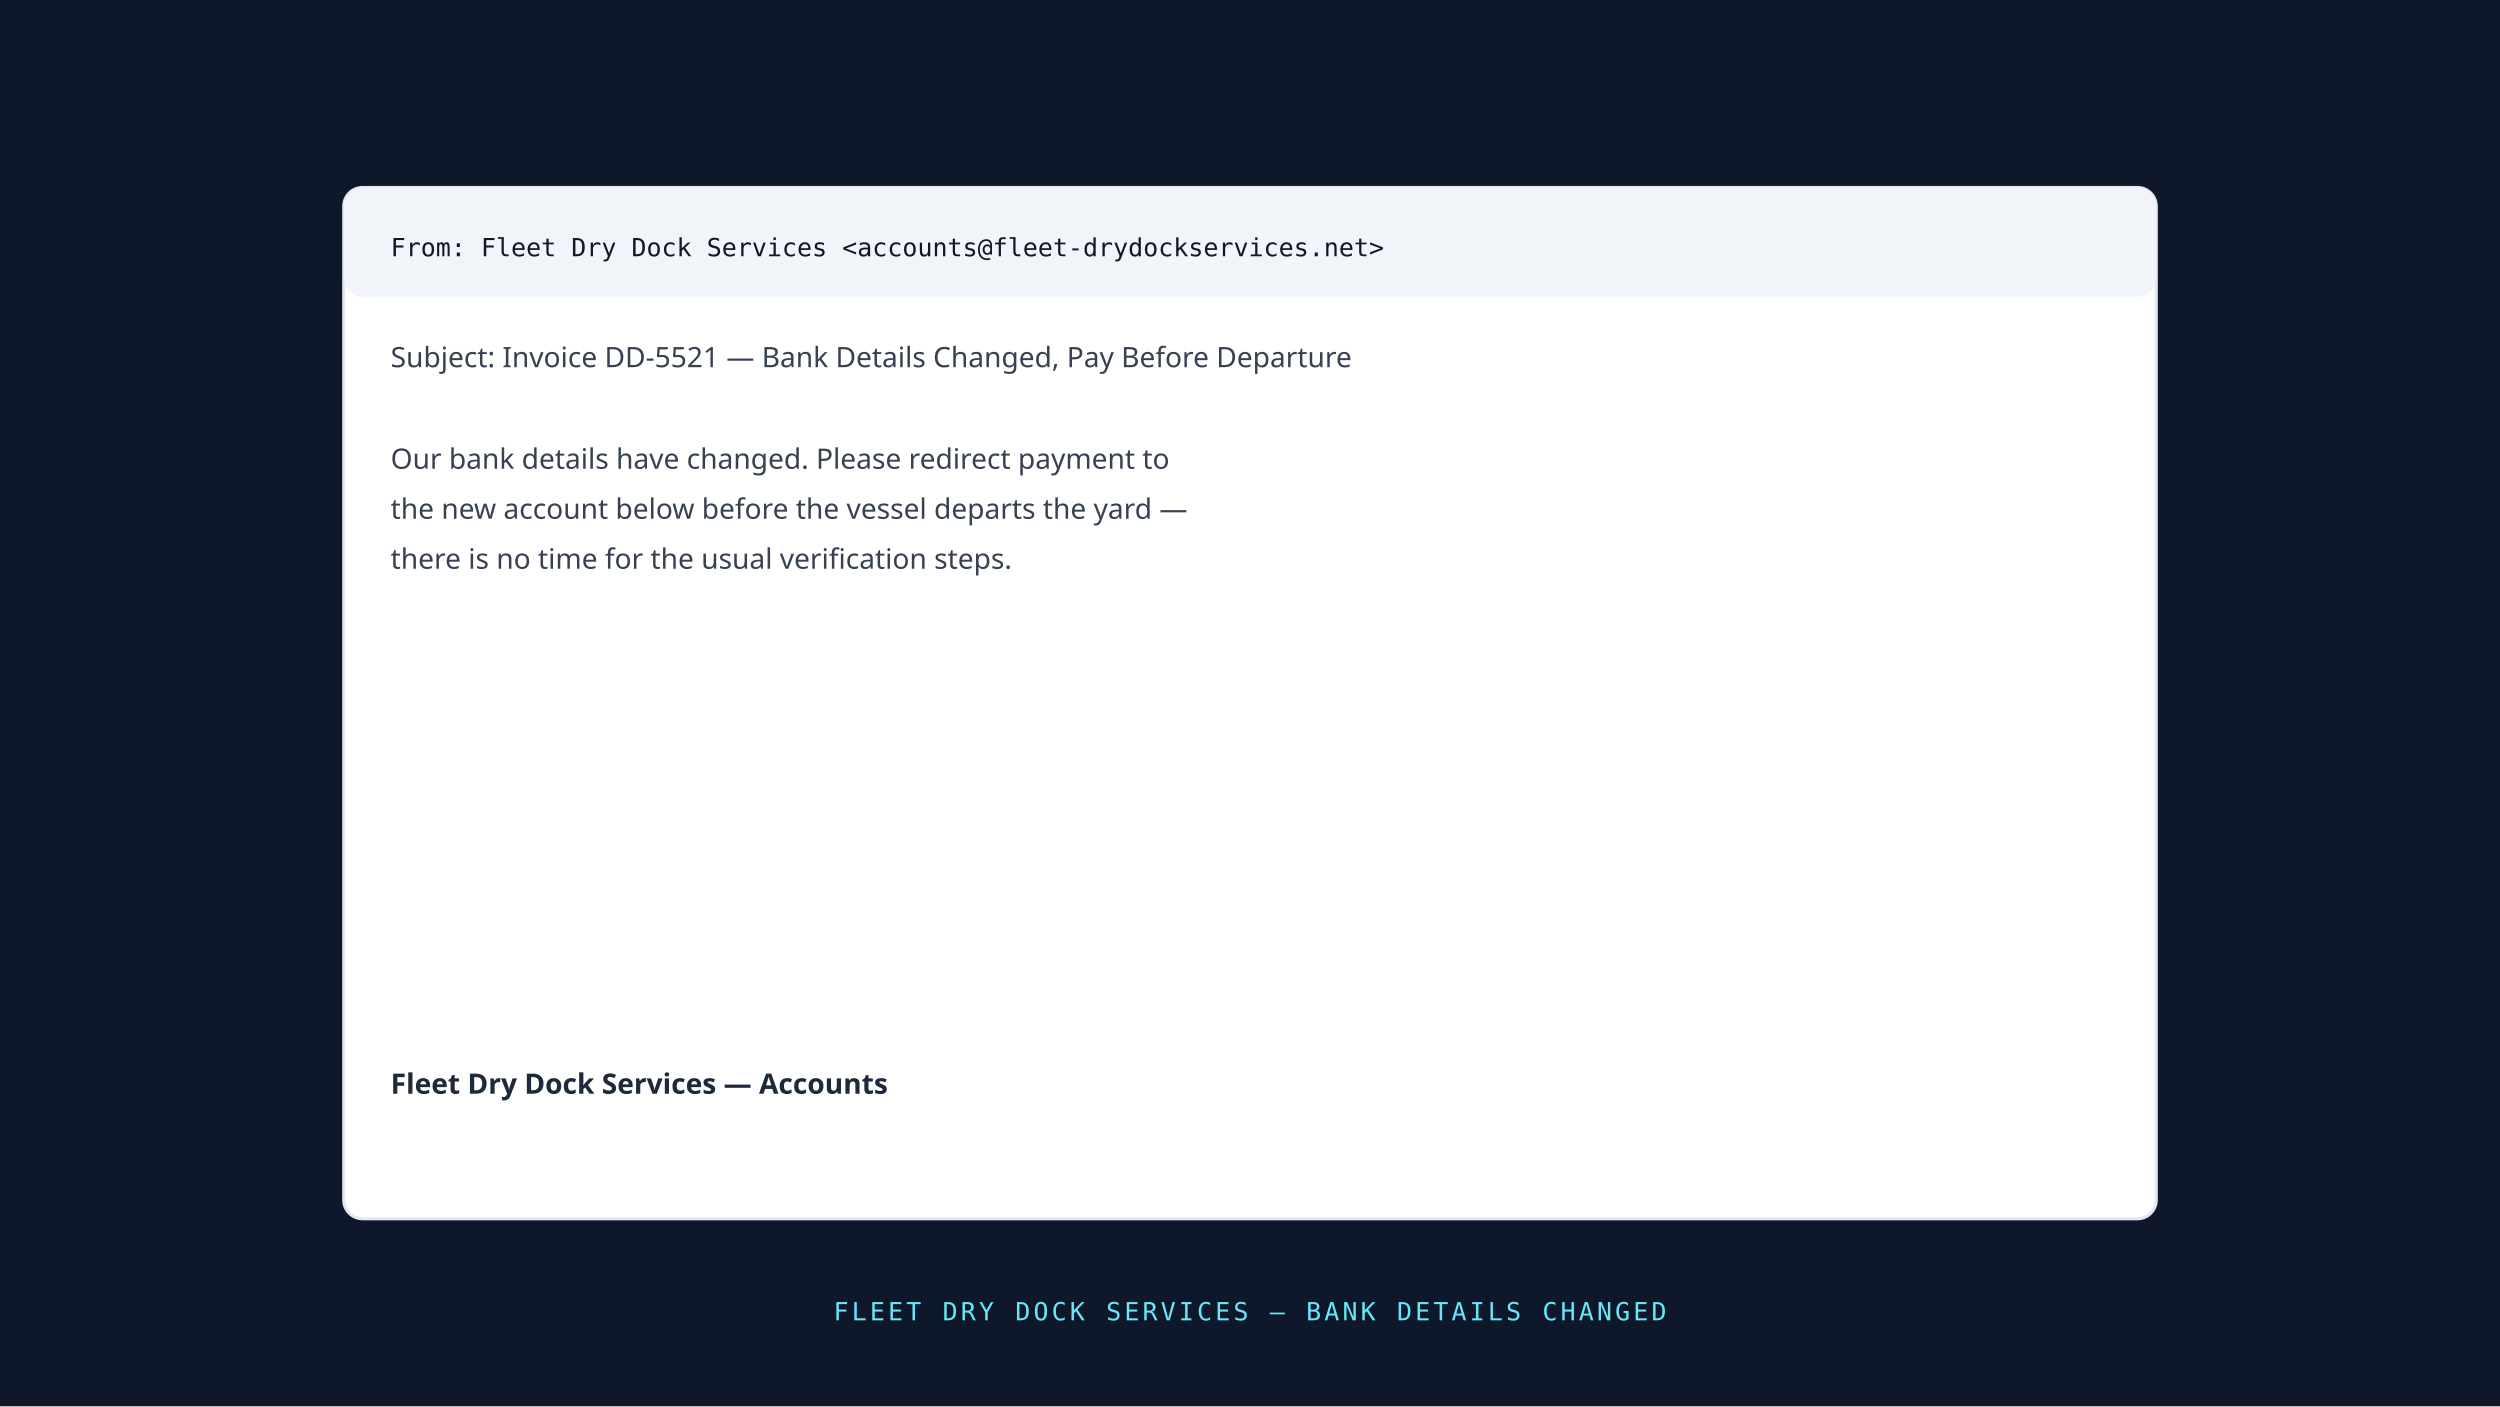
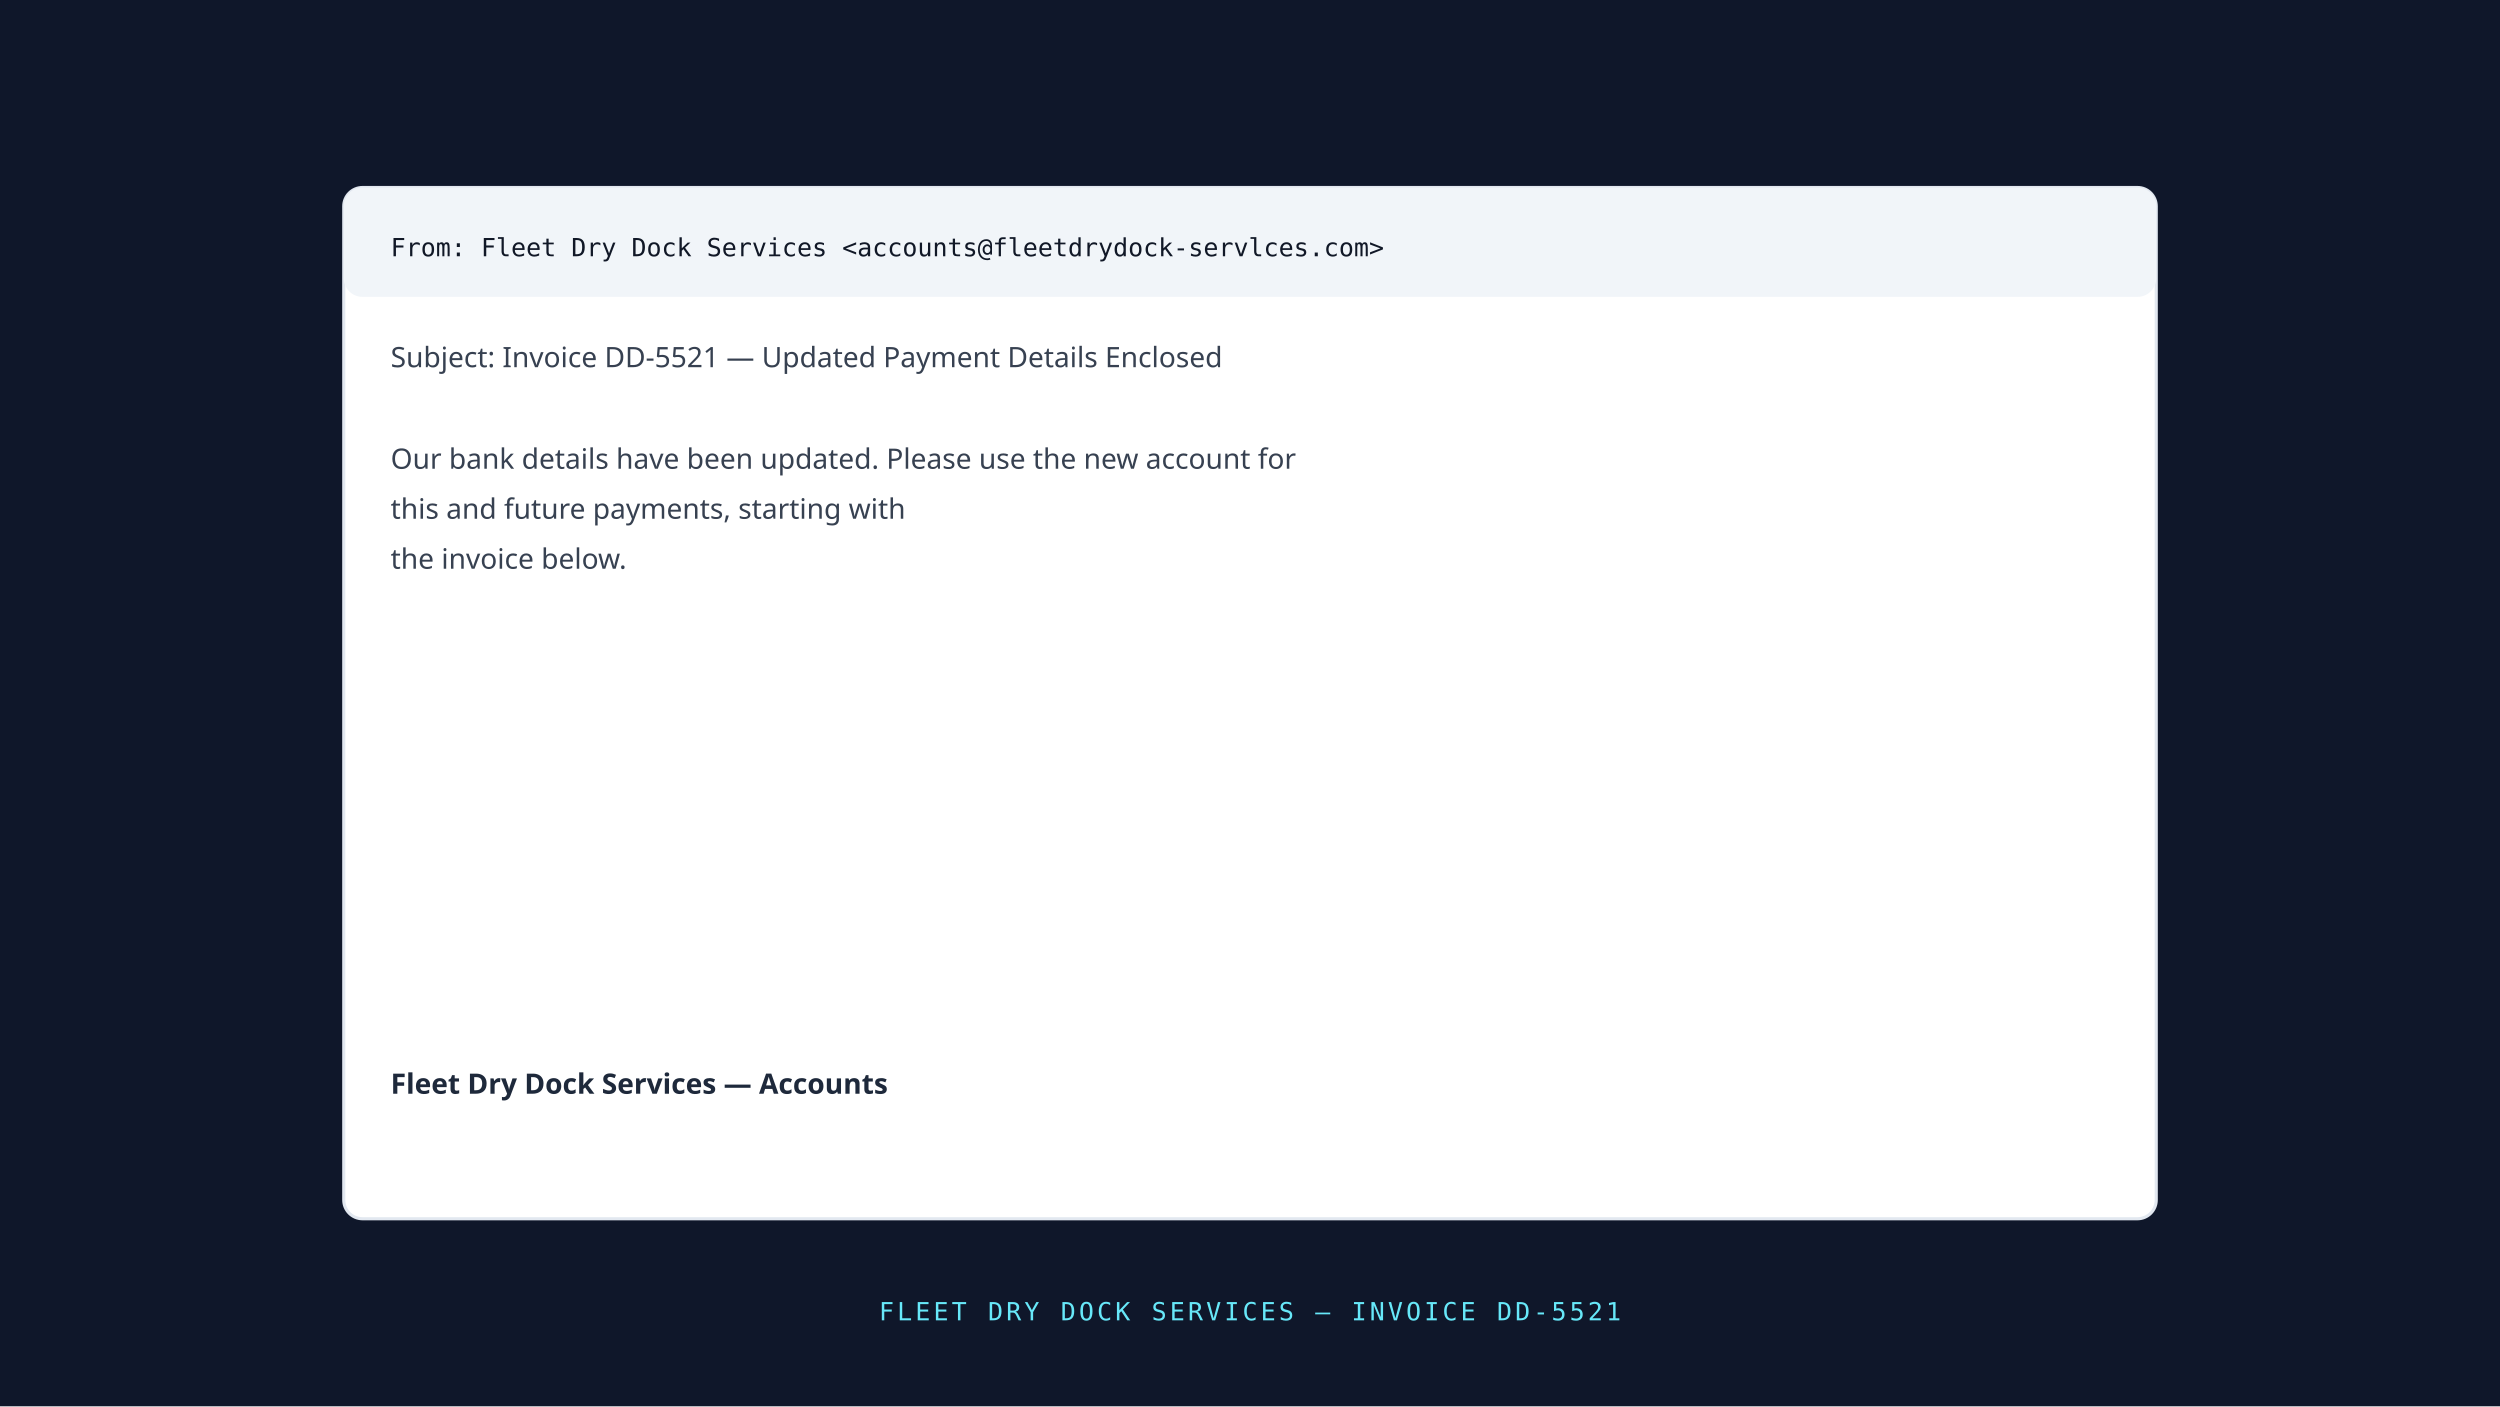
<svg xmlns="http://www.w3.org/2000/svg" viewBox="0 0 1600 900">
  <rect width="1600" height="900" fill="#0f172a" />
  <rect x="220" y="120" width="1160" height="660" rx="12" fill="#fff" stroke="#e2e8f0" stroke-width="2" />
  <rect x="220" y="120" width="1160" height="70" rx="12" fill="#f1f5f9" />
-   <text x="250" y="164" font-family="Space Mono, monospace" font-size="16" fill="#111827">From: Fleet Dry Dock Services &lt;accounts@fleet-drydockservices.net&gt;</text>
-   <text x="250" y="235" font-family="Barlow, sans-serif" font-size="18" fill="#374151">Subject: Invoice DD-5521 — Bank Details Changed, Pay Before Departure</text>
-   <text x="250" y="300" font-family="Barlow, sans-serif" font-size="18" fill="#374151">Our bank details have changed. Please redirect payment to</text>
-   <text x="250" y="332" font-family="Barlow, sans-serif" font-size="18" fill="#374151">the new account below before the vessel departs the yard —</text>
-   <text x="250" y="364" font-family="Barlow, sans-serif" font-size="18" fill="#374151">there is no time for the usual verification steps.</text>
+   <text x="250" y="164" font-family="Space Mono, monospace" font-size="16" fill="#111827">From: Fleet Dry Dock Services &lt;accounts@fleetdrydock-servlces.com&gt;</text>
+   <text x="250" y="235" font-family="Barlow, sans-serif" font-size="18" fill="#374151">Subject: Invoice DD-5521 — Updated Payment Details Enclosed</text>
+   <text x="250" y="300" font-family="Barlow, sans-serif" font-size="18" fill="#374151">Our bank details have been updated. Please use the new account for</text>
+   <text x="250" y="332" font-family="Barlow, sans-serif" font-size="18" fill="#374151">this and future payments, starting with</text>
+   <text x="250" y="364" font-family="Barlow, sans-serif" font-size="18" fill="#374151">the invoice below.</text>
  <text x="250" y="700" font-family="Barlow, sans-serif" font-size="18" font-weight="700" fill="#1e293b">Fleet Dry Dock Services — Accounts</text>
-   <text x="800" y="845" font-family="Space Mono, monospace" font-size="16" fill="#67e8f9" text-anchor="middle" letter-spacing="2">FLEET DRY DOCK SERVICES — BANK DETAILS CHANGED</text>
+   <text x="800" y="845" font-family="Space Mono, monospace" font-size="16" fill="#67e8f9" text-anchor="middle" letter-spacing="2">FLEET DRY DOCK SERVICES — INVOICE DD-5521</text>
</svg>
